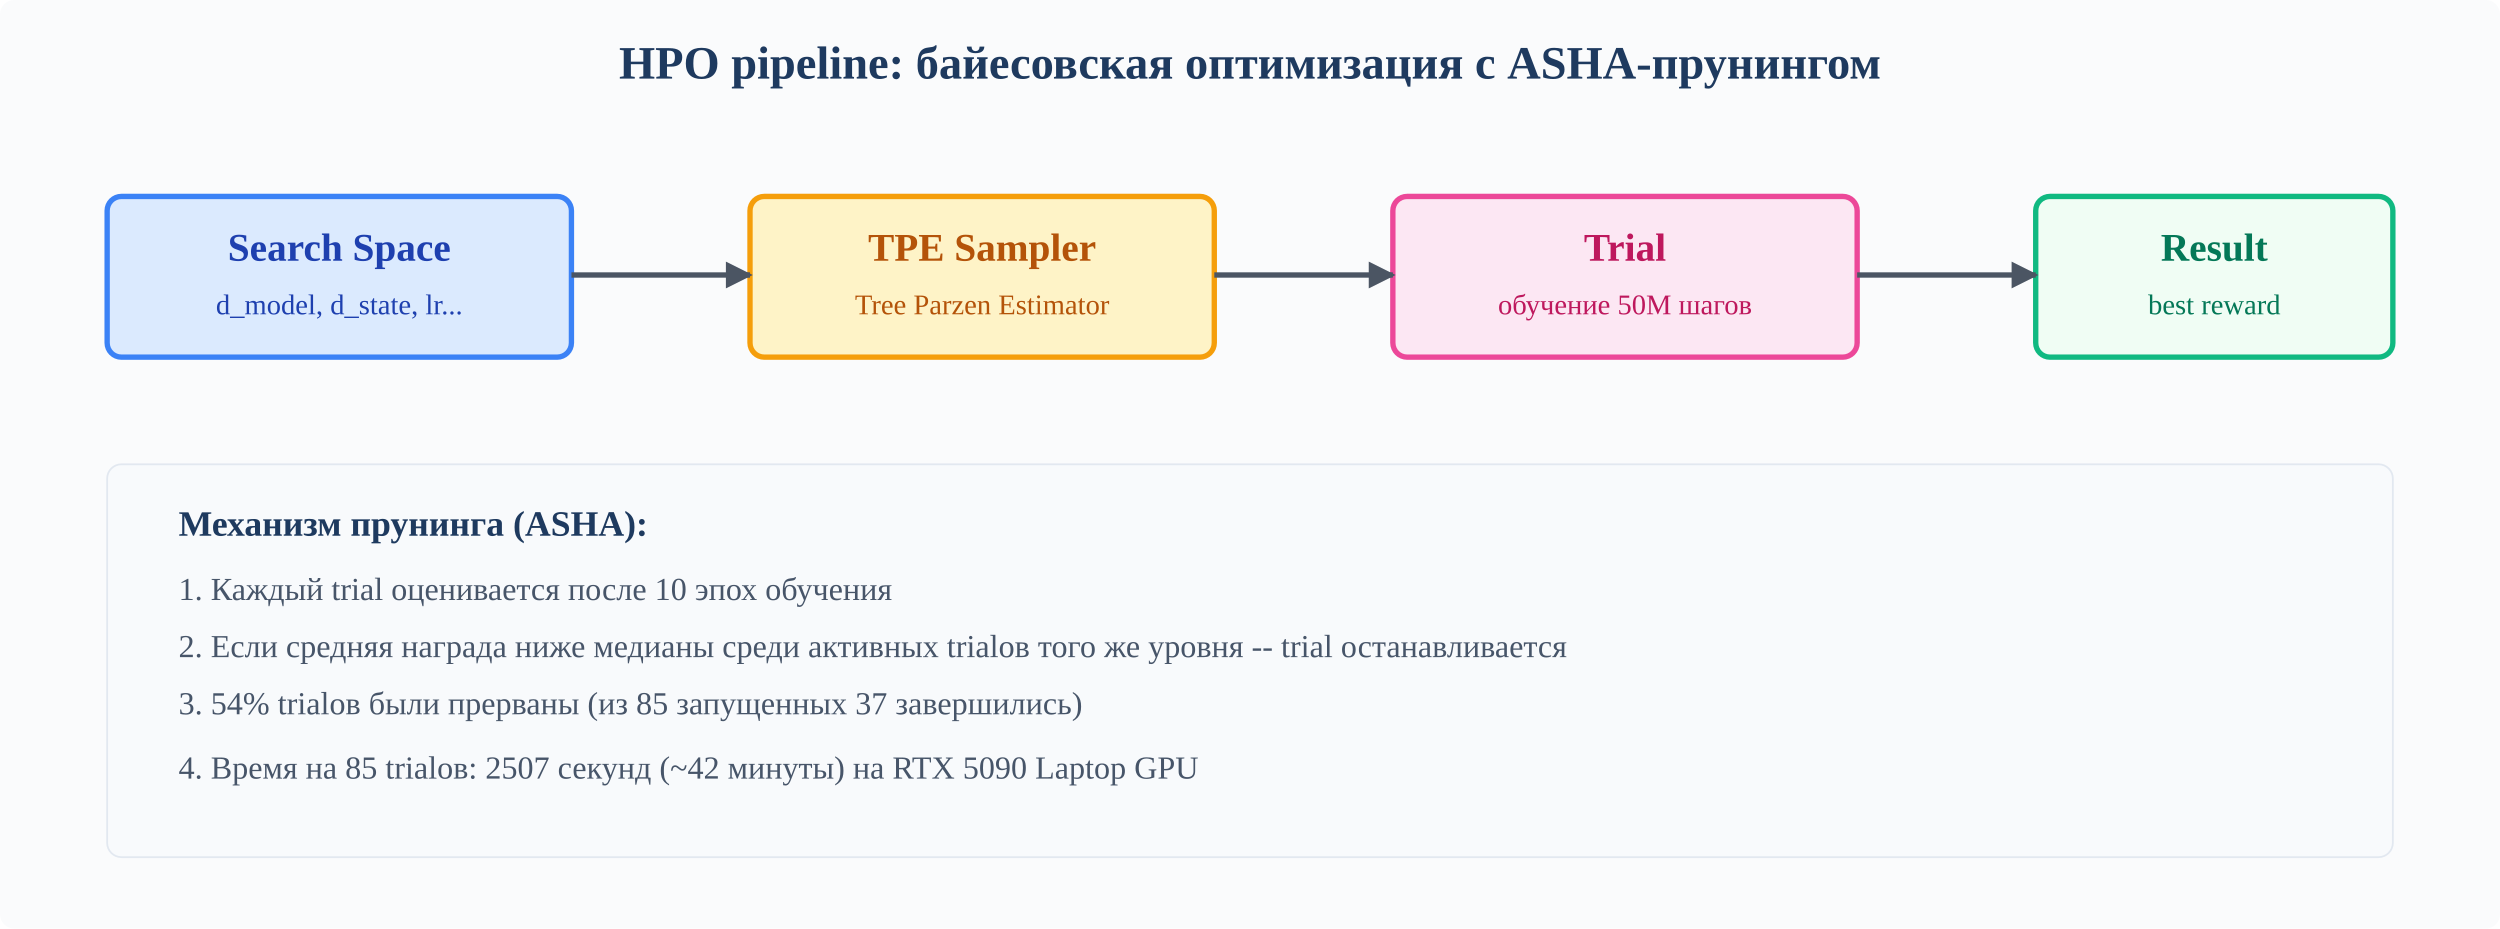
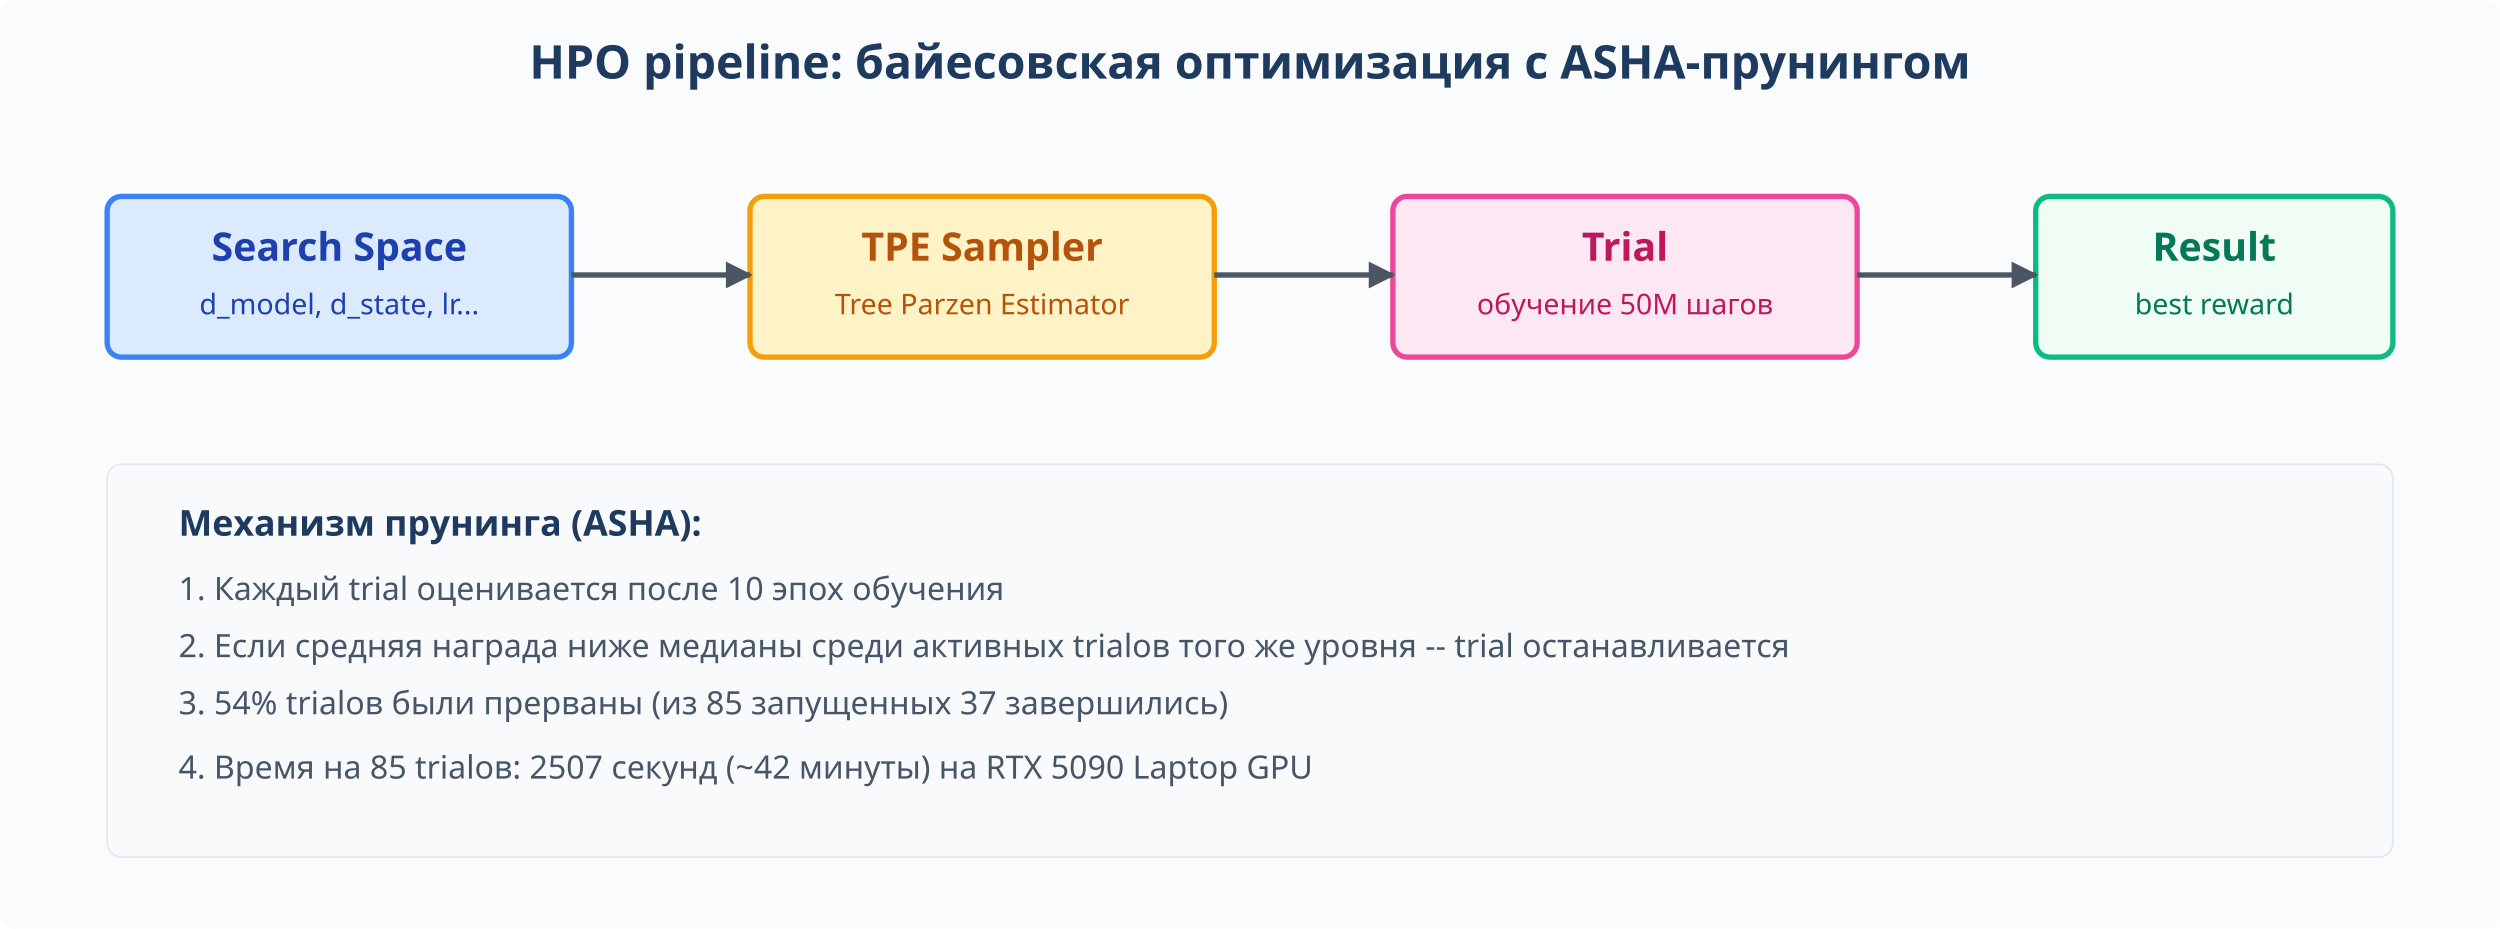
- <svg xmlns="http://www.w3.org/2000/svg" viewBox="0 0 700 260" font-family="'Times New Roman',Times,serif" font-size="11">
+ <svg xmlns="http://www.w3.org/2000/svg" viewBox="0 0 700 260" font-family="sans-serif" font-size="11">
  <defs>
    <marker id="a" viewBox="0 0 10 10" refX="9" refY="5" markerWidth="5" markerHeight="5" orient="auto">
      <path d="M 0 0 L 10 5 L 0 10 z" fill="#4B5563" />
    </marker>
  </defs>
  <rect x="0" y="0" width="700" height="260" fill="#fafbfc" rx="4" />
  <text x="350" y="22" text-anchor="middle" font-weight="bold" font-size="13" fill="#1e3a5f">HPO pipeline: байесовская оптимизация с ASHA-прунингом</text>
  <rect x="30" y="55" width="130" height="45" rx="4" fill="#dbeafe" stroke="#3b82f6" stroke-width="1.5" />
  <text x="95" y="73" text-anchor="middle" font-weight="bold" fill="#1e40af">Search Space</text>
  <text x="95" y="88" text-anchor="middle" font-size="8" fill="#1e40af">d_model, d_state, lr...</text>
  <rect x="210" y="55" width="130" height="45" rx="4" fill="#fef3c7" stroke="#f59e0b" stroke-width="1.5" />
  <text x="275" y="73" text-anchor="middle" font-weight="bold" fill="#b45309">TPE Sampler</text>
  <text x="275" y="88" text-anchor="middle" font-size="8" fill="#b45309">Tree Parzen Estimator</text>
  <rect x="390" y="55" width="130" height="45" rx="4" fill="#fce7f3" stroke="#ec4899" stroke-width="1.5" />
  <text x="455" y="73" text-anchor="middle" font-weight="bold" fill="#be185d">Trial</text>
  <text x="455" y="88" text-anchor="middle" font-size="8" fill="#be185d">обучение 50M шагов</text>
  <rect x="570" y="55" width="100" height="45" rx="4" fill="#f0fdf4" stroke="#10b981" stroke-width="1.5" />
  <text x="620" y="73" text-anchor="middle" font-weight="bold" fill="#047857">Result</text>
  <text x="620" y="88" text-anchor="middle" font-size="8" fill="#047857">best reward</text>
  <line x1="160" y1="77" x2="210" y2="77" stroke="#4B5563" stroke-width="1.5" marker-end="url(#a)" />
  <line x1="340" y1="77" x2="390" y2="77" stroke="#4B5563" stroke-width="1.5" marker-end="url(#a)" />
  <line x1="520" y1="77" x2="570" y2="77" stroke="#4B5563" stroke-width="1.5" marker-end="url(#a)" />
  <rect x="30" y="130" width="640" height="110" rx="4" fill="#f8fafc" stroke="#e2e8f0" stroke-width="0.5" />
  <text x="50" y="150" font-weight="bold" font-size="10" fill="#1e3a5f">Механизм прунинга (ASHA):</text>
  <text x="50" y="168" font-size="9" fill="#475569">1. Каждый trial оценивается после 10 эпох обучения</text>
  <text x="50" y="184" font-size="9" fill="#475569">2. Если средняя награда ниже медианы среди активных trialов того же уровня -- trial останавливается</text>
  <text x="50" y="200" font-size="9" fill="#475569">3. 54% trialов были прерваны (из 85 запущенных 37 завершились)</text>
  <text x="50" y="218" font-size="9" fill="#475569">4. Время на 85 trialов: 2507 секунд (~42 минуты) на RTX 5090 Laptop GPU</text>
</svg>
